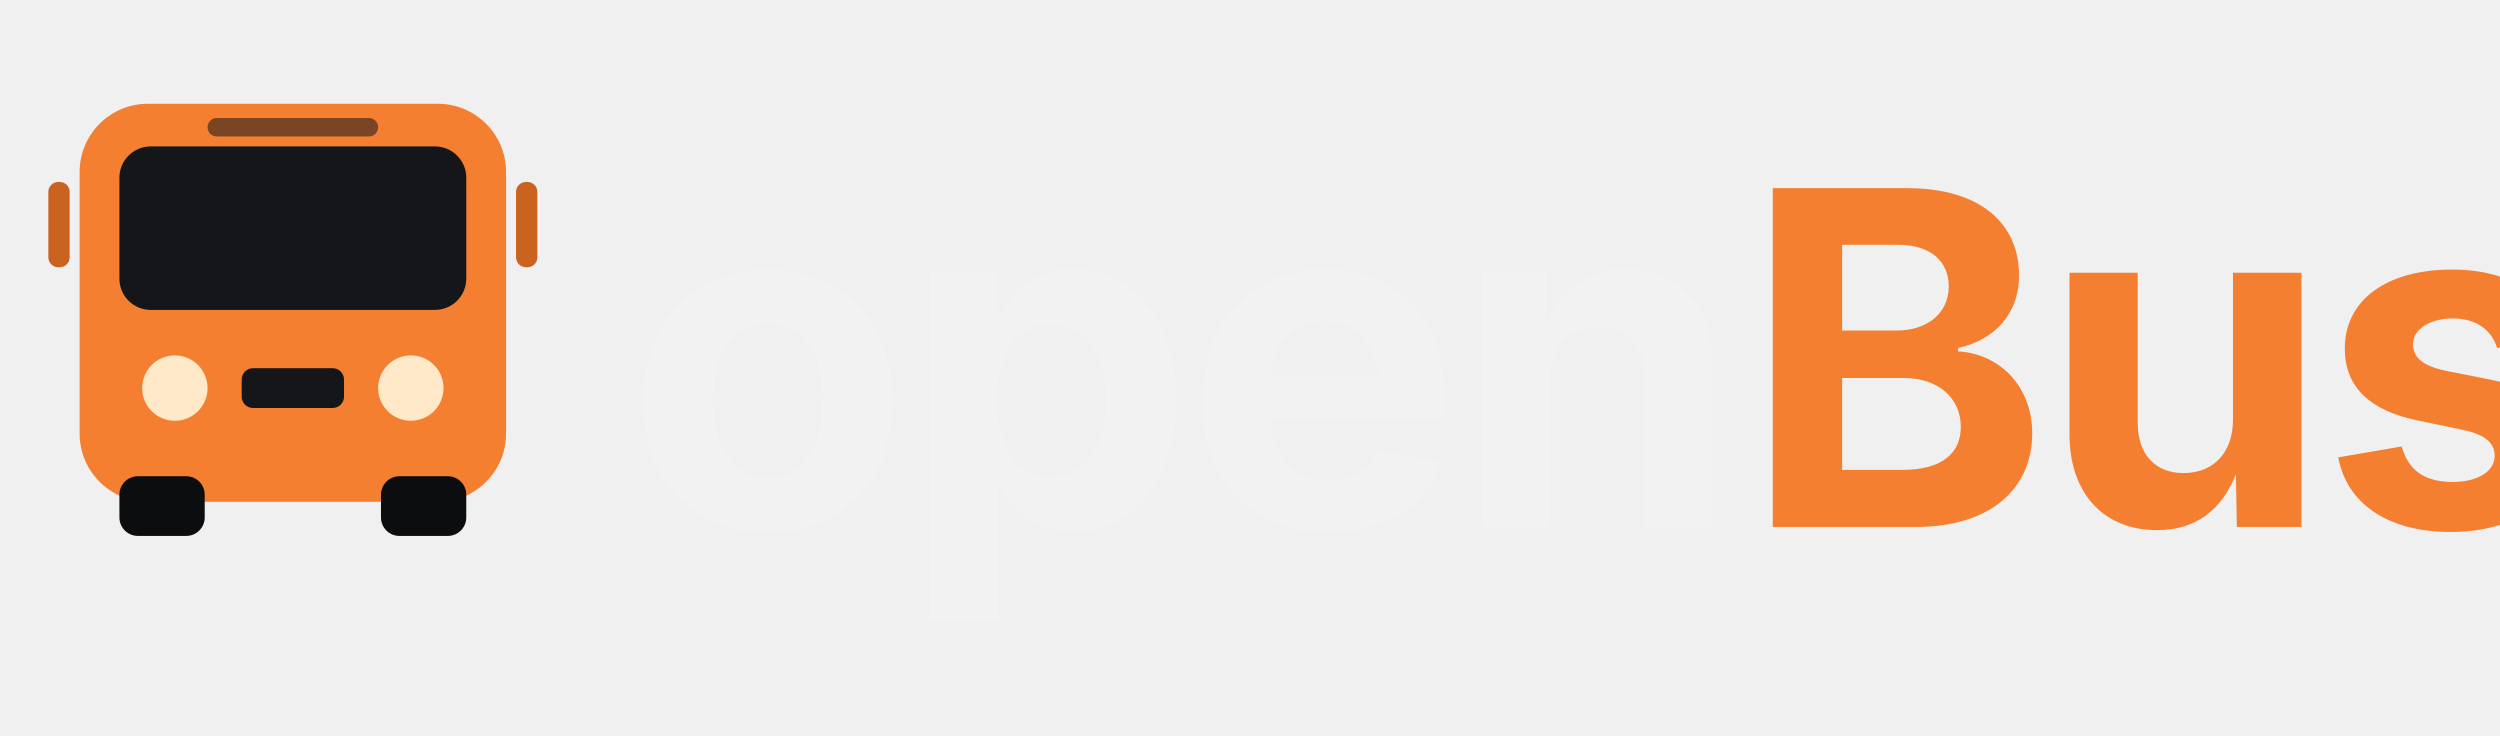
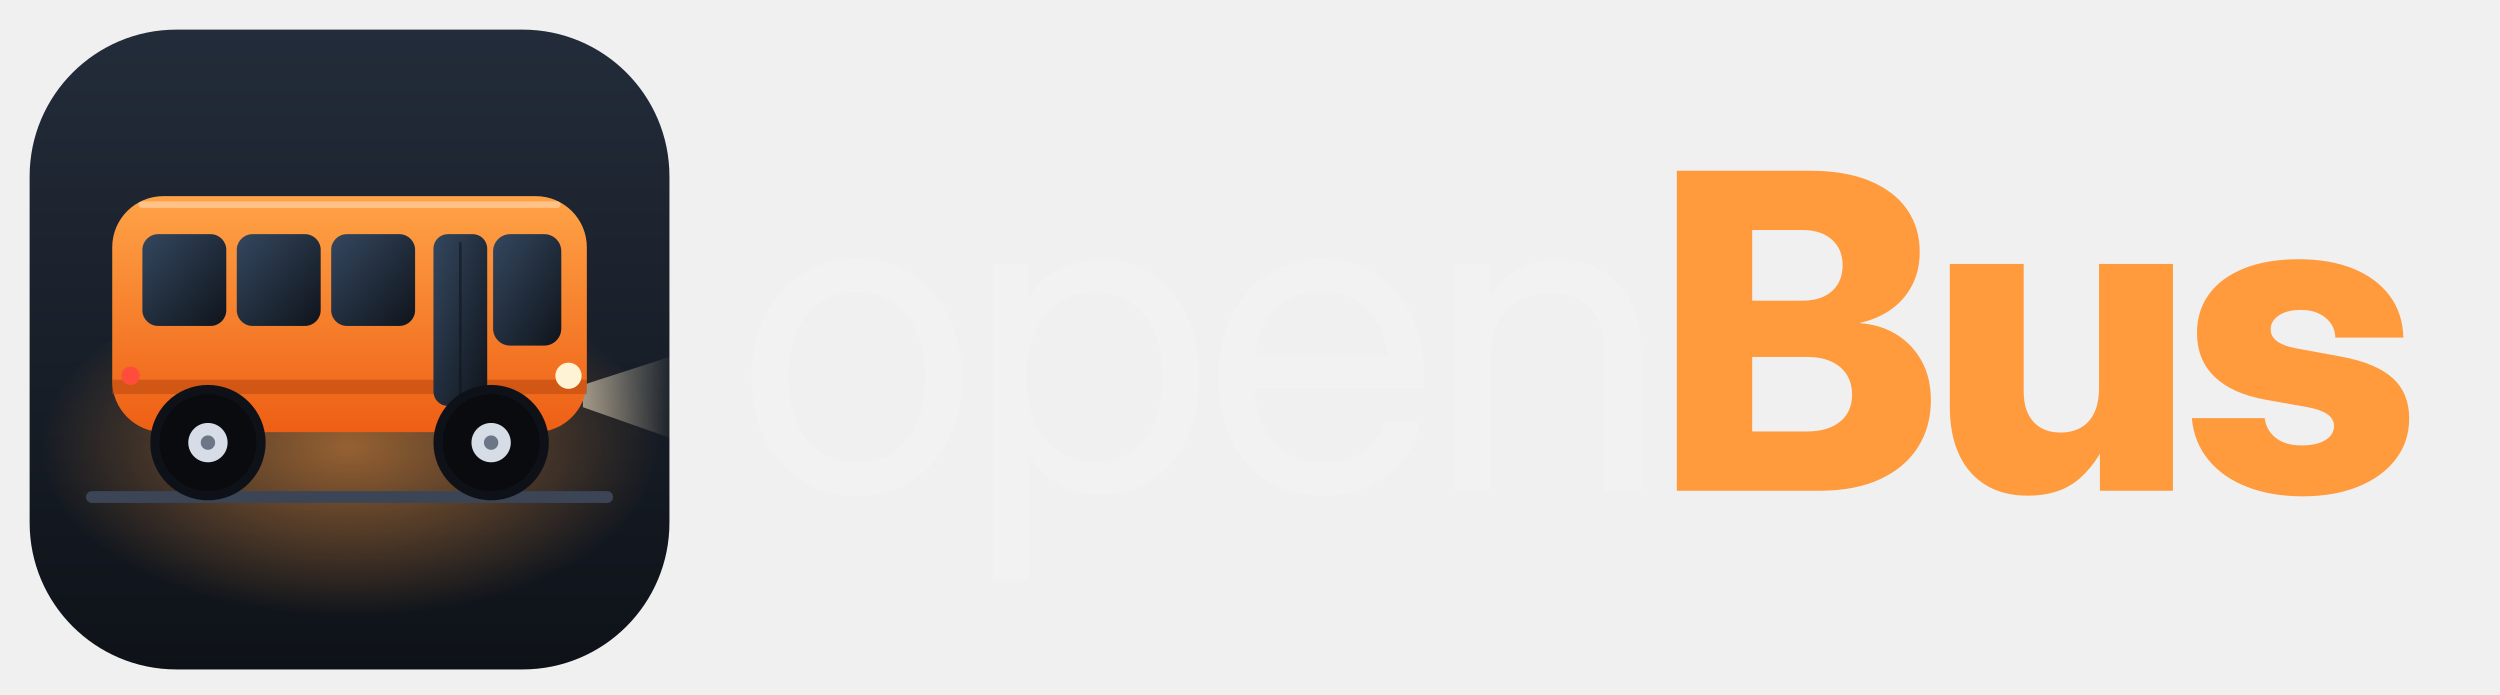
- <svg xmlns="http://www.w3.org/2000/svg" width="1020" height="300" viewBox="0 0 1020 300">
-   <g transform="scale(0.29) translate(-100 -60)">
-     <g>
-       <rect x="212" y="206" width="600" height="560" rx="96" fill="#f47f30" />
-       <rect x="268" y="266" width="488" height="230" rx="44" fill="#14161a" />
-       <rect x="392" y="226" width="240" height="26" rx="13" fill="#14161a" opacity=".55" />
-       <circle cx="346" cy="606" r="46" fill="#ffe9c8" />
-       <circle cx="678" cy="606" r="46" fill="#ffe9c8" />
-       <rect x="440" y="578" width="144" height="56" rx="16" fill="#14161a" />
-       <rect x="268" y="730" width="120" height="84" rx="26" fill="#0c0d0f" />
-       <rect x="636" y="730" width="120" height="84" rx="26" fill="#0c0d0f" />
-       <rect x="168" y="316" width="30" height="120" rx="14" fill="#c9631f" />
-       <rect x="826" y="316" width="30" height="120" rx="14" fill="#c9631f" />
+ <svg xmlns="http://www.w3.org/2000/svg" width="1080" height="300">
+   <defs>
+     <linearGradient id="bg" x1="0" y1="0" x2="0" y2="1" gradientUnits="userSpaceOnUse" gradientTransform="matrix(976 0 0 976 24 24)">
+       <stop offset="0" stop-color="#232c3a" />
+       <stop offset="1" stop-color="#0e1218" />
+     </linearGradient>
+     <linearGradient id="beam" x1="0" y1="0" x2="1" y2="0" gradientUnits="userSpaceOnUse" gradientTransform="matrix(142 0 0 130 868 560)">
+       <stop offset="0" stop-color="#fff3d6" stop-opacity="0.55" />
+       <stop offset="1" stop-color="#fff3d6" stop-opacity="0" />
+     </linearGradient>
+     <linearGradient id="body" x1="0" y1="0" x2="0" y2="1" gradientUnits="userSpaceOnUse" gradientTransform="matrix(724 0 0 360 150 318)">
+       <stop offset="0" stop-color="#ffa347" />
+       <stop offset="1" stop-color="#ee5f14" />
+     </linearGradient>
+     <linearGradient id="linearGradient1" x1="0" y1="0" x2="1" y2="1" gradientUnits="userSpaceOnUse" gradientTransform="matrix(128 0 0 140 196 376)">
+       <stop offset="0" stop-color="#34475f" />
+       <stop offset="1" stop-color="#0f141b" />
+     </linearGradient>
+     <linearGradient id="linearGradient2" x1="0" y1="0" x2="1" y2="1" gradientUnits="userSpaceOnUse" gradientTransform="matrix(128 0 0 140 340 376)">
+       <stop offset="0" stop-color="#34475f" />
+       <stop offset="1" stop-color="#0f141b" />
+     </linearGradient>
+     <linearGradient id="linearGradient3" x1="0" y1="0" x2="1" y2="1" gradientUnits="userSpaceOnUse" gradientTransform="matrix(128 0 0 140 484 376)">
+       <stop offset="0" stop-color="#34475f" />
+       <stop offset="1" stop-color="#0f141b" />
+     </linearGradient>
+     <linearGradient id="linearGradient4" x1="0" y1="0" x2="1" y2="1" gradientUnits="userSpaceOnUse" gradientTransform="matrix(82 0 0 262 640 376)">
+       <stop offset="0" stop-color="#34475f" />
+       <stop offset="1" stop-color="#0f141b" />
+     </linearGradient>
+     <linearGradient id="glass" x1="0" y1="0" x2="1" y2="1" gradientUnits="userSpaceOnUse" gradientTransform="matrix(104 0 0 170 731 376)">
+       <stop offset="0" stop-color="#34475f" />
+       <stop offset="1" stop-color="#0f141b" />
+     </linearGradient>
+     <radialGradient id="glow" cx="0.5" cy="0.5" r="0.5" fx="0.5" fy="0.5" gradientUnits="userSpaceOnUse" gradientTransform="matrix(940 0 0 520 42 440)">
+       <stop offset="0" stop-color="#ff9a3d" stop-opacity="0.55" />
+       <stop offset="1" stop-color="#ff9a3d" stop-opacity="0" />
+     </radialGradient>
+     <clipPath id="sq">
+       <path fill="#000000" stroke="none" d="M 248 24 L 776 24 C 899.712 24 1000 124.288 1000 248 L 1000 776 C 1000 899.712 899.712 1000 776 1000 L 248 1000 C 124.288 1000 24 899.712 24 776 L 24 248 C 24 124.288 124.288 24 248 24 Z" />
+     </clipPath>
+   </defs>
+   <g transform="matrix(0.2832 0 0 0.2832 6 6)">
+     <path fill="url(#bg)" stroke="none" d="M 248 24 L 776 24 C 899.712 24 1000 124.288 1000 248 L 1000 776 C 1000 899.712 899.712 1000 776 1000 L 248 1000 C 124.288 1000 24 899.712 24 776 L 24 248 C 24 124.288 124.288 24 248 24 Z" />
+     <g clip-path="url(#sq)">
+       <g transform="matrix(1 0 0 1 0 -40)">
+         <g id="bus">
+           <path fill="url(#glow)" stroke="none" d="M 982 700 C 982 768.956 932.482 835.088 844.34 883.848 C 756.198 932.607 636.652 960 512 960 C 387.348 960 267.802 932.607 179.66 883.848 C 91.518 835.088 42 768.956 42 700 C 42 631.044 91.518 564.912 179.66 516.152 C 267.802 467.393 387.348 440 512 440 C 636.652 440 756.198 467.393 844.34 516.152 C 932.482 564.912 982 631.044 982 700 Z" />
+           <path fill="url(#beam)" stroke="none" d="M 868 606 L 1010 560 L 1010 690 L 868 640 Z" />
+           <path fill="#3b4556" stroke="none" d="M 119 768 L 905 768 C 909.971 768 914 772.029 914 777 L 914 777 C 914 781.971 909.971 786 905 786 L 119 786 C 114.029 786 110 781.971 110 777 L 110 777 C 110 772.029 114.029 768 119 768 Z" />
+           <path fill="url(#body)" stroke="none" d="M 228 318 L 796 318 C 839.078 318 874 352.922 874 396 L 874 600 C 874 643.078 839.078 678 796 678 L 228 678 C 184.922 678 150 643.078 150 600 L 150 396 C 150 352.922 184.922 318 228 318 Z" />
+           <g opacity="0.35">
+             <path fill="#ffffff" stroke="none" d="M 195 326 L 829 326 C 831.761 326 834 328.239 834 331 L 834 331 C 834 333.761 831.761 336 829 336 L 195 336 C 192.239 336 190 333.761 190 331 L 190 331 C 190 328.239 192.239 326 195 326 Z" />
+           </g>
+           <g opacity="0.55">
+             <path fill="#b8460c" stroke="none" d="M 150 598 L 874 598 L 874 620 L 150 620 Z" />
+           </g>
+           <path fill="url(#linearGradient1)" stroke="none" d="M 220 376 L 300 376 C 313.255 376 324 386.745 324 400 L 324 492 C 324 505.255 313.255 516 300 516 L 220 516 C 206.745 516 196 505.255 196 492 L 196 400 C 196 386.745 206.745 376 220 376 Z" />
+           <path fill="url(#linearGradient2)" stroke="none" d="M 364 376 L 444 376 C 457.255 376 468 386.745 468 400 L 468 492 C 468 505.255 457.255 516 444 516 L 364 516 C 350.745 516 340 505.255 340 492 L 340 400 C 340 386.745 350.745 376 364 376 Z" />
+           <path fill="url(#linearGradient3)" stroke="none" d="M 508 376 L 588 376 C 601.255 376 612 386.745 612 400 L 612 492 C 612 505.255 601.255 516 588 516 L 508 516 C 494.745 516 484 505.255 484 492 L 484 400 C 484 386.745 494.745 376 508 376 Z" />
+           <path fill="url(#linearGradient4)" stroke="none" d="M 662 376 L 700 376 C 712.15 376 722 385.85 722 398 L 722 616 C 722 628.15 712.15 638 700 638 L 662 638 C 649.85 638 640 628.15 640 616 L 640 398 C 640 385.85 649.85 376 662 376 Z" />
+           <path fill="url(#glass)" stroke="none" d="M 757 376 L 809 376 C 823.359 376 835 387.641 835 402 L 835 520 C 835 534.359 823.359 546 809 546 L 757 546 C 742.641 546 731 534.359 731 520 L 731 402 C 731 387.641 742.641 376 757 376 Z" />
+           <g opacity="0.6">
+             <path fill="#0f141b" stroke="none" d="M 681 388 L 681 388 C 682.105 388 683 388.895 683 390 L 683 624 C 683 625.105 682.105 626 681 626 L 681 626 C 679.895 626 679 625.105 679 624 L 679 390 C 679 388.895 679.895 388 681 388 Z" />
+           </g>
+           <path fill="#fff3d6" stroke="none" d="M 866 592 C 866 603.046 857.046 612 846 612 C 834.954 612 826 603.046 826 592 C 826 580.954 834.954 572 846 572 C 857.046 572 866 580.954 866 592 Z" />
+           <path fill="#ff4d3d" stroke="none" d="M 192 592 C 192 599.732 185.732 606 178 606 C 170.268 606 164 599.732 164 592 C 164 584.268 170.268 578 178 578 C 185.732 578 192 584.268 192 592 Z" />
+           <path fill="#0e1218" stroke="none" d="M 384 694 C 384 742.601 344.601 782 296 782 C 247.399 782 208 742.601 208 694 C 208 645.399 247.399 606 296 606 C 344.601 606 384 645.399 384 694 Z" />
+           <path fill="#0e1218" stroke="none" d="M 816 694 C 816 742.601 776.601 782 728 782 C 679.399 782 640 742.601 640 694 C 640 645.399 679.399 606 728 606 C 776.601 606 816 645.399 816 694 Z" />
+           <path fill="#090b0e" stroke="none" d="M 370 694 C 370 734.869 336.869 768 296 768 C 255.131 768 222 734.869 222 694 C 222 653.131 255.131 620 296 620 C 336.869 620 370 653.131 370 694 Z" />
+           <path fill="#090b0e" stroke="none" d="M 802 694 C 802 734.869 768.869 768 728 768 C 687.131 768 654 734.869 654 694 C 654 653.131 687.131 620 728 620 C 768.869 620 802 653.131 802 694 Z" />
+           <path fill="#d7dde6" stroke="none" d="M 326 694 C 326 710.568 312.569 724 296 724 C 279.431 724 266 710.568 266 694 C 266 677.431 279.431 664 296 664 C 312.569 664 326 677.431 326 694 Z" />
+           <path fill="#d7dde6" stroke="none" d="M 758 694 C 758 710.568 744.568 724 728 724 C 711.431 724 698 710.568 698 694 C 698 677.431 711.431 664 728 664 C 744.568 664 758 677.431 758 694 Z" />
+           <path fill="#6b7686" stroke="none" d="M 307 694 C 307 700.075 302.075 705 296 705 C 289.925 705 285 700.075 285 694 C 285 687.925 289.925 683 296 683 C 302.075 683 307 687.925 307 694 Z" />
+           <path fill="#6b7686" stroke="none" d="M 739 694 C 739 700.075 734.075 705 728 705 C 721.925 705 717 700.075 717 694 C 717 687.925 721.925 683 728 683 C 734.075 683 739 687.925 739 694 Z" />
+         </g>
+       </g>
    </g>
  </g>
-   <text x="255" y="215" font-family="Inter, 'Segoe UI', Arial, sans-serif" font-size="190" font-weight="700" letter-spacing="-4" fill="#f2f2f2">open<tspan fill="#f47f30">Bus</tspan>
-   </text>
+   <g>
+     <path fill="#f2f2f2" stroke="none" d="M 370.139 214.227 Q 356.594 214.227 346.342 207.686 Q 336.091 201.146 330.385 189.642 Q 324.68 178.138 324.68 163.201 Q 324.68 148.172 330.385 136.575 Q 336.091 124.979 346.342 118.392 Q 356.594 111.805 370.139 111.805 Q 383.776 111.805 393.981 118.392 Q 404.187 124.979 409.892 136.575 Q 415.598 148.172 415.598 163.201 Q 415.598 178.138 409.892 189.642 Q 404.187 201.146 393.981 207.686 Q 383.776 214.227 370.139 214.227 Z M 370.139 199.939 Q 379.416 199.939 386.003 195.394 Q 392.59 190.848 396.115 182.544 Q 399.641 174.241 399.641 163.201 Q 399.641 151.976 396.115 143.672 Q 392.59 135.369 386.003 130.73 Q 379.416 126.092 370.139 126.092 Q 360.954 126.092 354.321 130.684 Q 347.688 135.276 344.162 143.626 Q 340.637 151.976 340.637 163.201 Q 340.637 174.334 344.162 182.591 Q 347.688 190.848 354.274 195.394 Q 360.861 199.939 370.139 199.939 Z M 428.967 250.779 L 428.967 114.031 L 444.367 114.031 L 444.367 128.504 L 444.553 128.504 Q 447.707 123.03 452.531 119.412 Q 457.355 115.794 463.293 113.985 Q 469.23 112.176 475.539 112.176 Q 488.342 112.176 497.897 118.577 Q 507.453 124.979 512.741 136.436 Q 518.029 147.894 518.029 163.016 Q 518.029 178.045 512.741 189.502 Q 507.453 200.96 497.897 207.408 Q 488.342 213.855 475.539 213.855 Q 469.23 213.855 463.571 212.046 Q 457.912 210.237 453.181 206.526 Q 448.449 202.815 444.924 197.156 L 444.738 197.156 L 444.738 250.779 Z M 473.127 199.661 Q 481.662 199.661 488.156 195.486 Q 494.65 191.312 498.361 183.147 Q 502.072 174.983 502.072 163.016 Q 502.072 150.955 498.361 142.791 Q 494.65 134.627 488.156 130.452 Q 481.662 126.277 473.127 126.277 Q 464.035 126.277 457.355 130.823 Q 450.676 135.369 447.058 143.626 Q 443.439 151.883 443.439 163.016 Q 443.439 174.056 447.058 182.313 Q 450.676 190.569 457.355 195.115 Q 464.035 199.661 473.127 199.661 Z M 571.848 214.227 Q 557.468 214.227 547.309 207.64 Q 537.15 201.053 531.77 189.502 Q 526.389 177.952 526.389 163.201 Q 526.389 148.265 532.048 136.668 Q 537.707 125.071 547.727 118.438 Q 557.746 111.805 570.734 111.805 Q 580.939 111.805 589.15 115.516 Q 597.36 119.227 603.205 126.092 Q 609.05 132.957 612.158 142.374 Q 615.266 151.79 615.266 163.201 L 615.266 167.562 L 534.738 167.562 L 534.738 154.017 L 606.452 154.017 L 599.68 158.748 Q 599.68 148.729 596.108 141.353 Q 592.536 133.978 586.042 129.942 Q 579.548 125.906 570.734 125.906 Q 562.014 125.906 555.566 129.942 Q 549.118 133.978 545.546 141.353 Q 541.975 148.729 541.975 158.748 L 541.975 165.428 Q 541.975 175.54 545.454 183.333 Q 548.933 191.126 555.612 195.533 Q 562.292 199.939 571.848 199.939 Q 578.806 199.939 584.094 197.759 Q 589.382 195.579 592.861 191.683 Q 596.34 187.786 597.824 182.684 L 613.596 182.684 Q 611.74 192.054 605.895 199.151 Q 600.051 206.248 591.284 210.237 Q 582.517 214.227 571.848 214.227 Z M 644.035 154.666 L 644.035 212 L 628.264 212 L 628.264 114.031 L 643.664 114.031 L 643.664 137.781 L 639.211 137.781 Q 644.035 124.515 652.617 118.345 Q 661.198 112.176 672.795 112.176 Q 682.722 112.176 690.886 116.49 Q 699.05 120.804 703.92 129.432 Q 708.791 138.06 708.791 151.141 L 708.791 212 L 693.02 212 L 693.02 152.254 Q 693.02 139.544 686.943 133.096 Q 680.866 126.648 669.826 126.648 Q 662.683 126.648 656.838 129.524 Q 650.993 132.4 647.514 138.57 Q 644.035 144.739 644.035 154.666 Z" />
+     <path fill="#ff9a3d" stroke="none" d="M 724.387 212 L 724.387 73.768 L 781.906 73.768 Q 797.307 73.768 807.883 78.221 Q 818.459 82.674 823.886 90.56 Q 829.314 98.445 829.314 108.836 Q 829.314 116.814 826.113 123.077 Q 822.912 129.339 817.16 133.514 Q 811.408 137.688 803.615 139.451 L 803.615 139.637 Q 812.243 140.193 819.155 144.415 Q 826.066 148.636 830.102 155.872 Q 834.138 163.108 834.138 172.942 Q 834.138 184.354 828.571 193.167 Q 823.005 201.98 812.243 206.99 Q 801.481 212 786.081 212 Z M 756.95 186.395 L 780.607 186.395 Q 789.699 186.395 794.894 182.173 Q 800.09 177.952 800.09 170.53 Q 800.09 165.428 797.771 161.81 Q 795.451 158.191 791.137 156.197 Q 786.823 154.202 780.793 154.202 L 756.95 154.202 Z M 756.95 129.896 L 778.752 129.896 Q 784.133 129.896 787.983 128.04 Q 791.833 126.185 793.92 122.752 Q 796.008 119.319 796.008 114.588 Q 796.008 107.63 791.369 103.501 Q 786.73 99.373 778.752 99.373 L 756.95 99.373 Z M 875.988 214.134 Q 865.412 214.134 857.851 209.542 Q 850.29 204.949 846.301 196.321 Q 842.312 187.693 842.312 175.633 L 842.312 114.031 L 874.226 114.031 L 874.226 168.953 Q 874.226 177.581 878.447 182.22 Q 882.668 186.858 890.183 186.858 Q 895.192 186.858 898.95 184.725 Q 902.707 182.591 904.748 178.277 Q 906.789 173.963 906.789 167.283 L 906.789 114.031 L 938.703 114.031 L 938.703 212 L 907.16 212 L 907.16 185.745 L 911.892 185.745 Q 907.346 198.641 898.764 206.387 Q 890.183 214.134 875.988 214.134 Z M 994.748 214.412 Q 981.203 214.412 970.72 210.33 Q 960.236 206.248 954.02 198.641 Q 947.805 191.033 946.877 180.643 L 978.327 180.643 Q 979.069 186.023 983.198 189.224 Q 987.326 192.425 994.284 192.425 Q 1000.871 192.425 1004.582 190.105 Q 1008.293 187.786 1008.293 184.075 Q 1008.293 180.828 1005.278 178.833 Q 1002.263 176.839 996.418 175.818 L 978.698 172.664 Q 964.226 170.066 956.665 162.737 Q 949.104 155.408 949.104 143.812 Q 949.104 134.163 954.345 127.02 Q 959.587 119.876 969.467 115.933 Q 979.348 111.99 992.985 111.99 Q 1006.716 111.99 1016.735 116.119 Q 1026.755 120.247 1032.368 127.808 Q 1037.98 135.369 1038.259 145.853 L 1008.85 145.853 Q 1008.757 140.657 1004.628 137.271 Q 1000.5 133.885 994.099 133.885 Q 987.883 133.885 984.404 136.297 Q 980.925 138.709 980.925 142.327 Q 980.925 145.389 983.708 147.43 Q 986.491 149.471 991.501 150.398 L 1011.169 154.017 Q 1026.384 156.8 1033.574 163.294 Q 1040.764 169.788 1040.764 180.735 Q 1040.764 190.755 1034.965 198.362 Q 1029.167 205.97 1018.823 210.191 Q 1008.479 214.412 994.748 214.412 Z" />
+   </g>
</svg>
